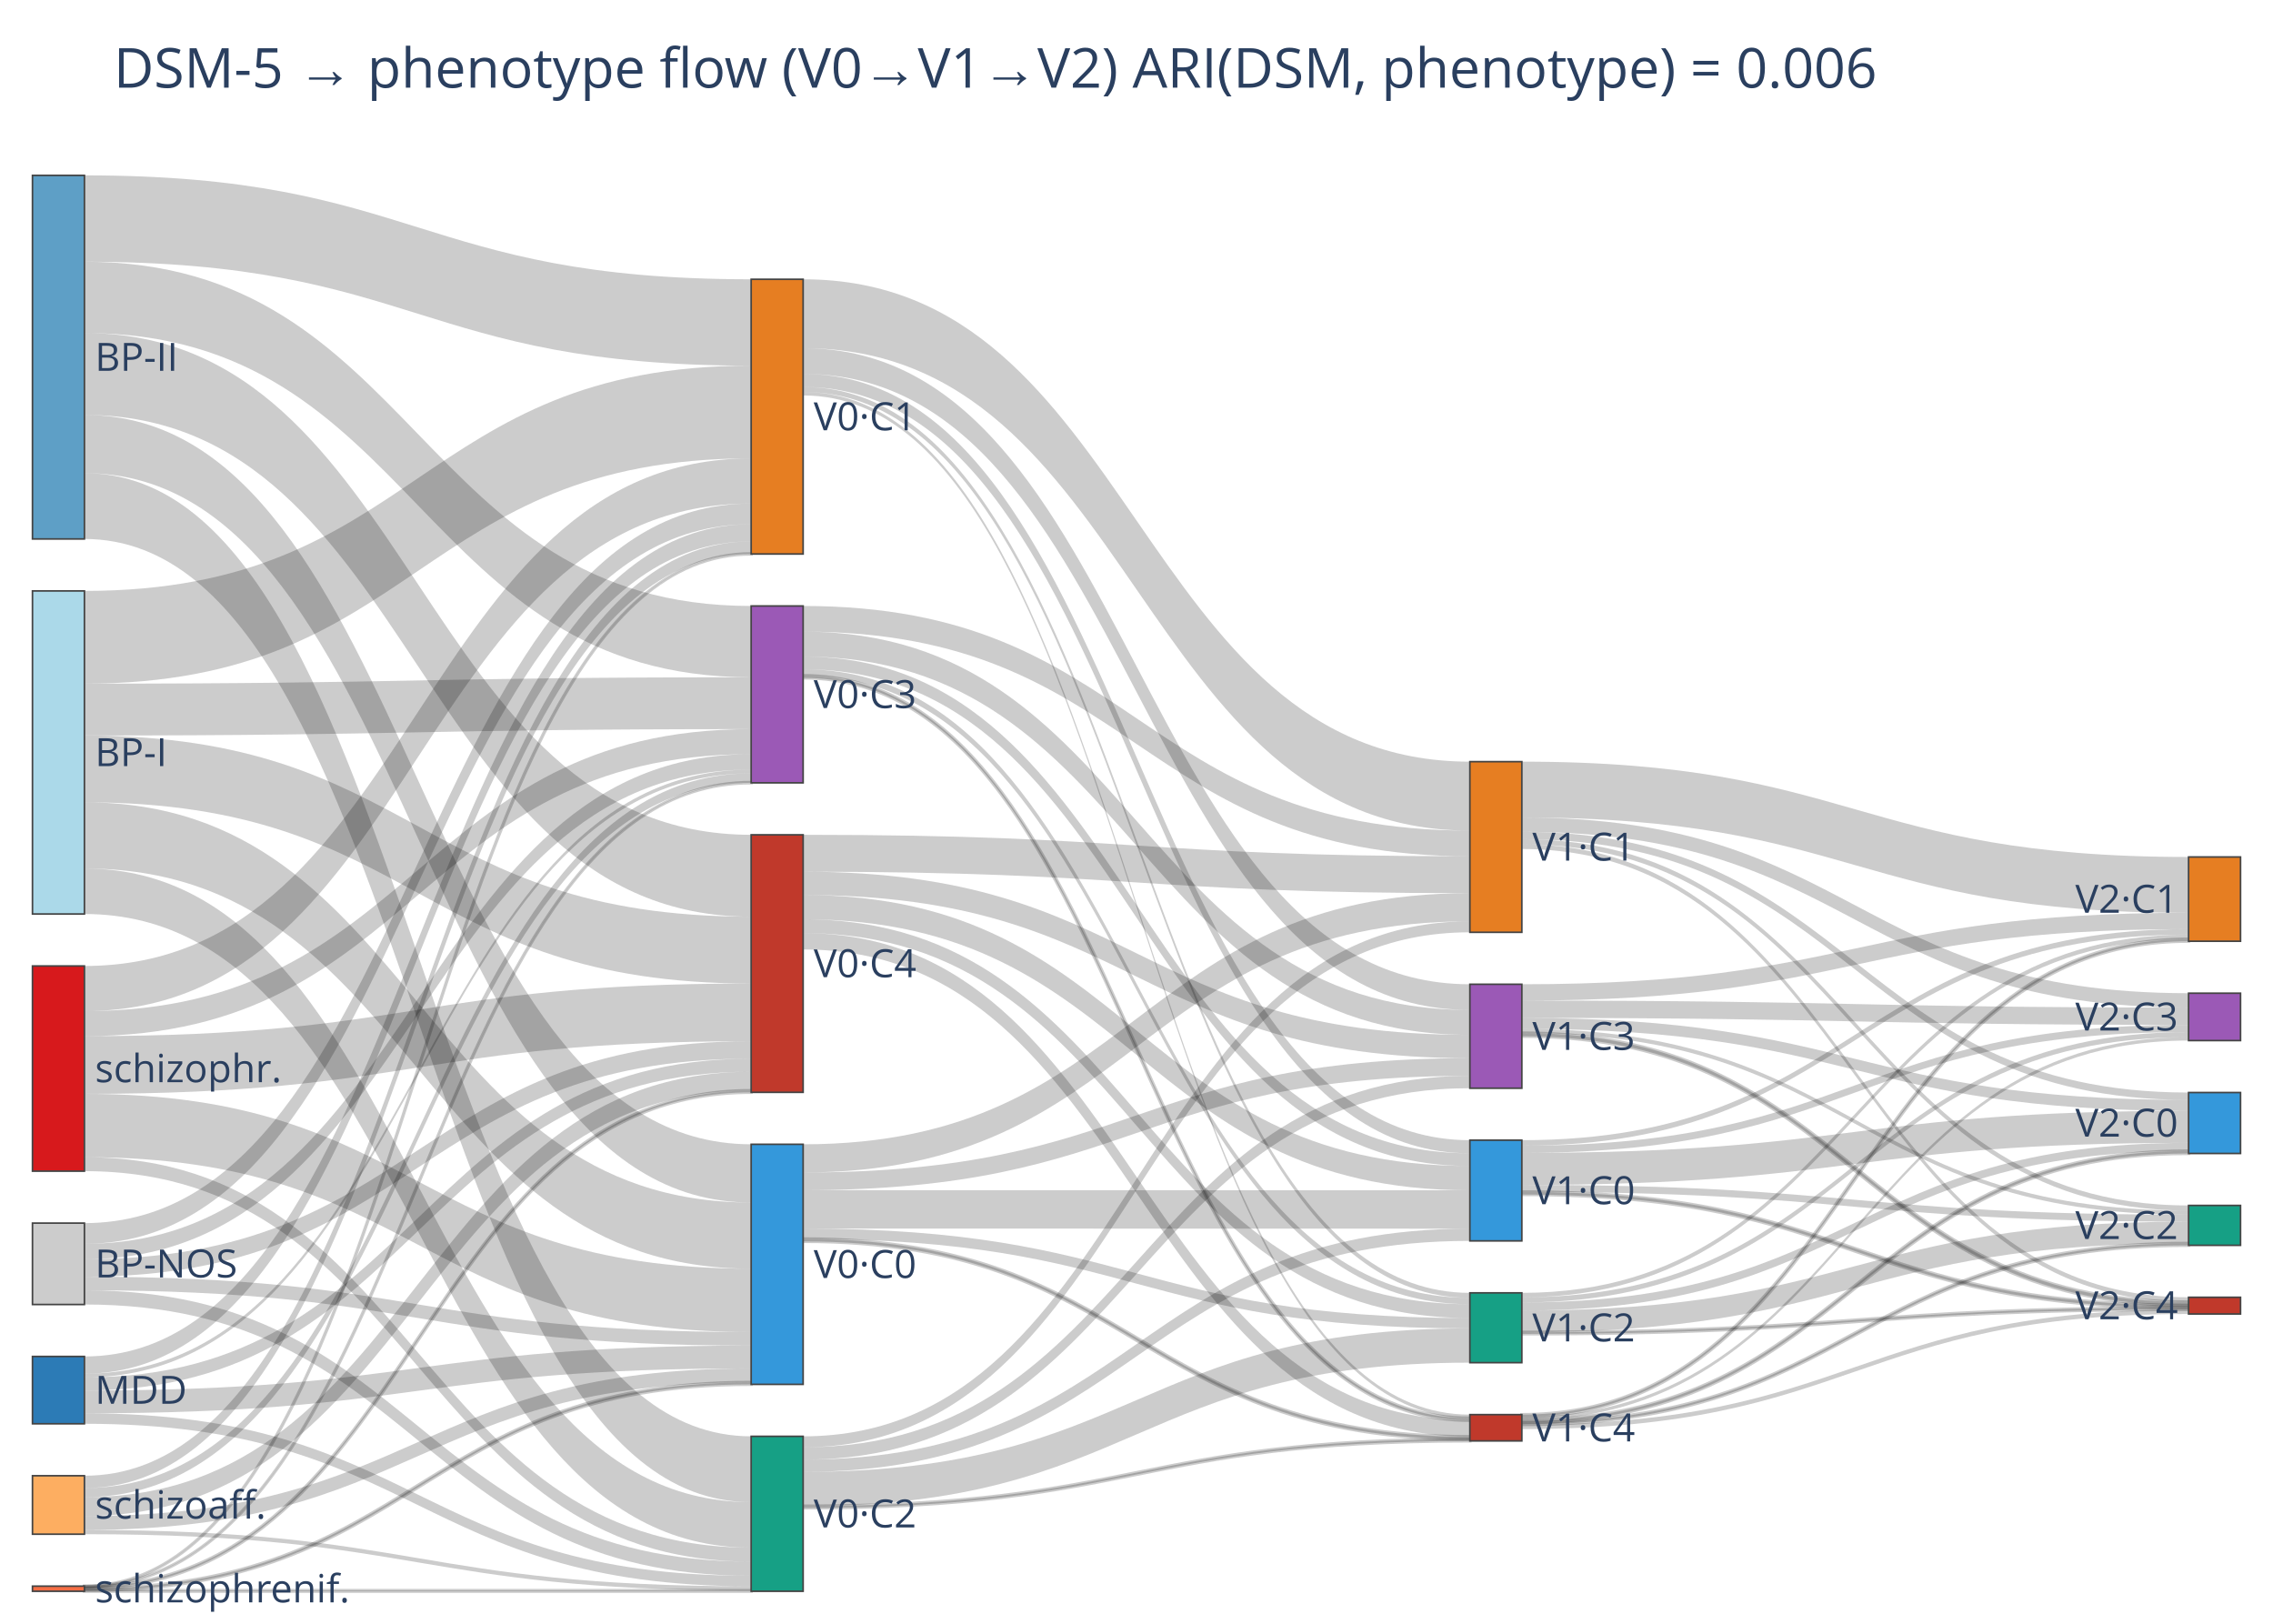
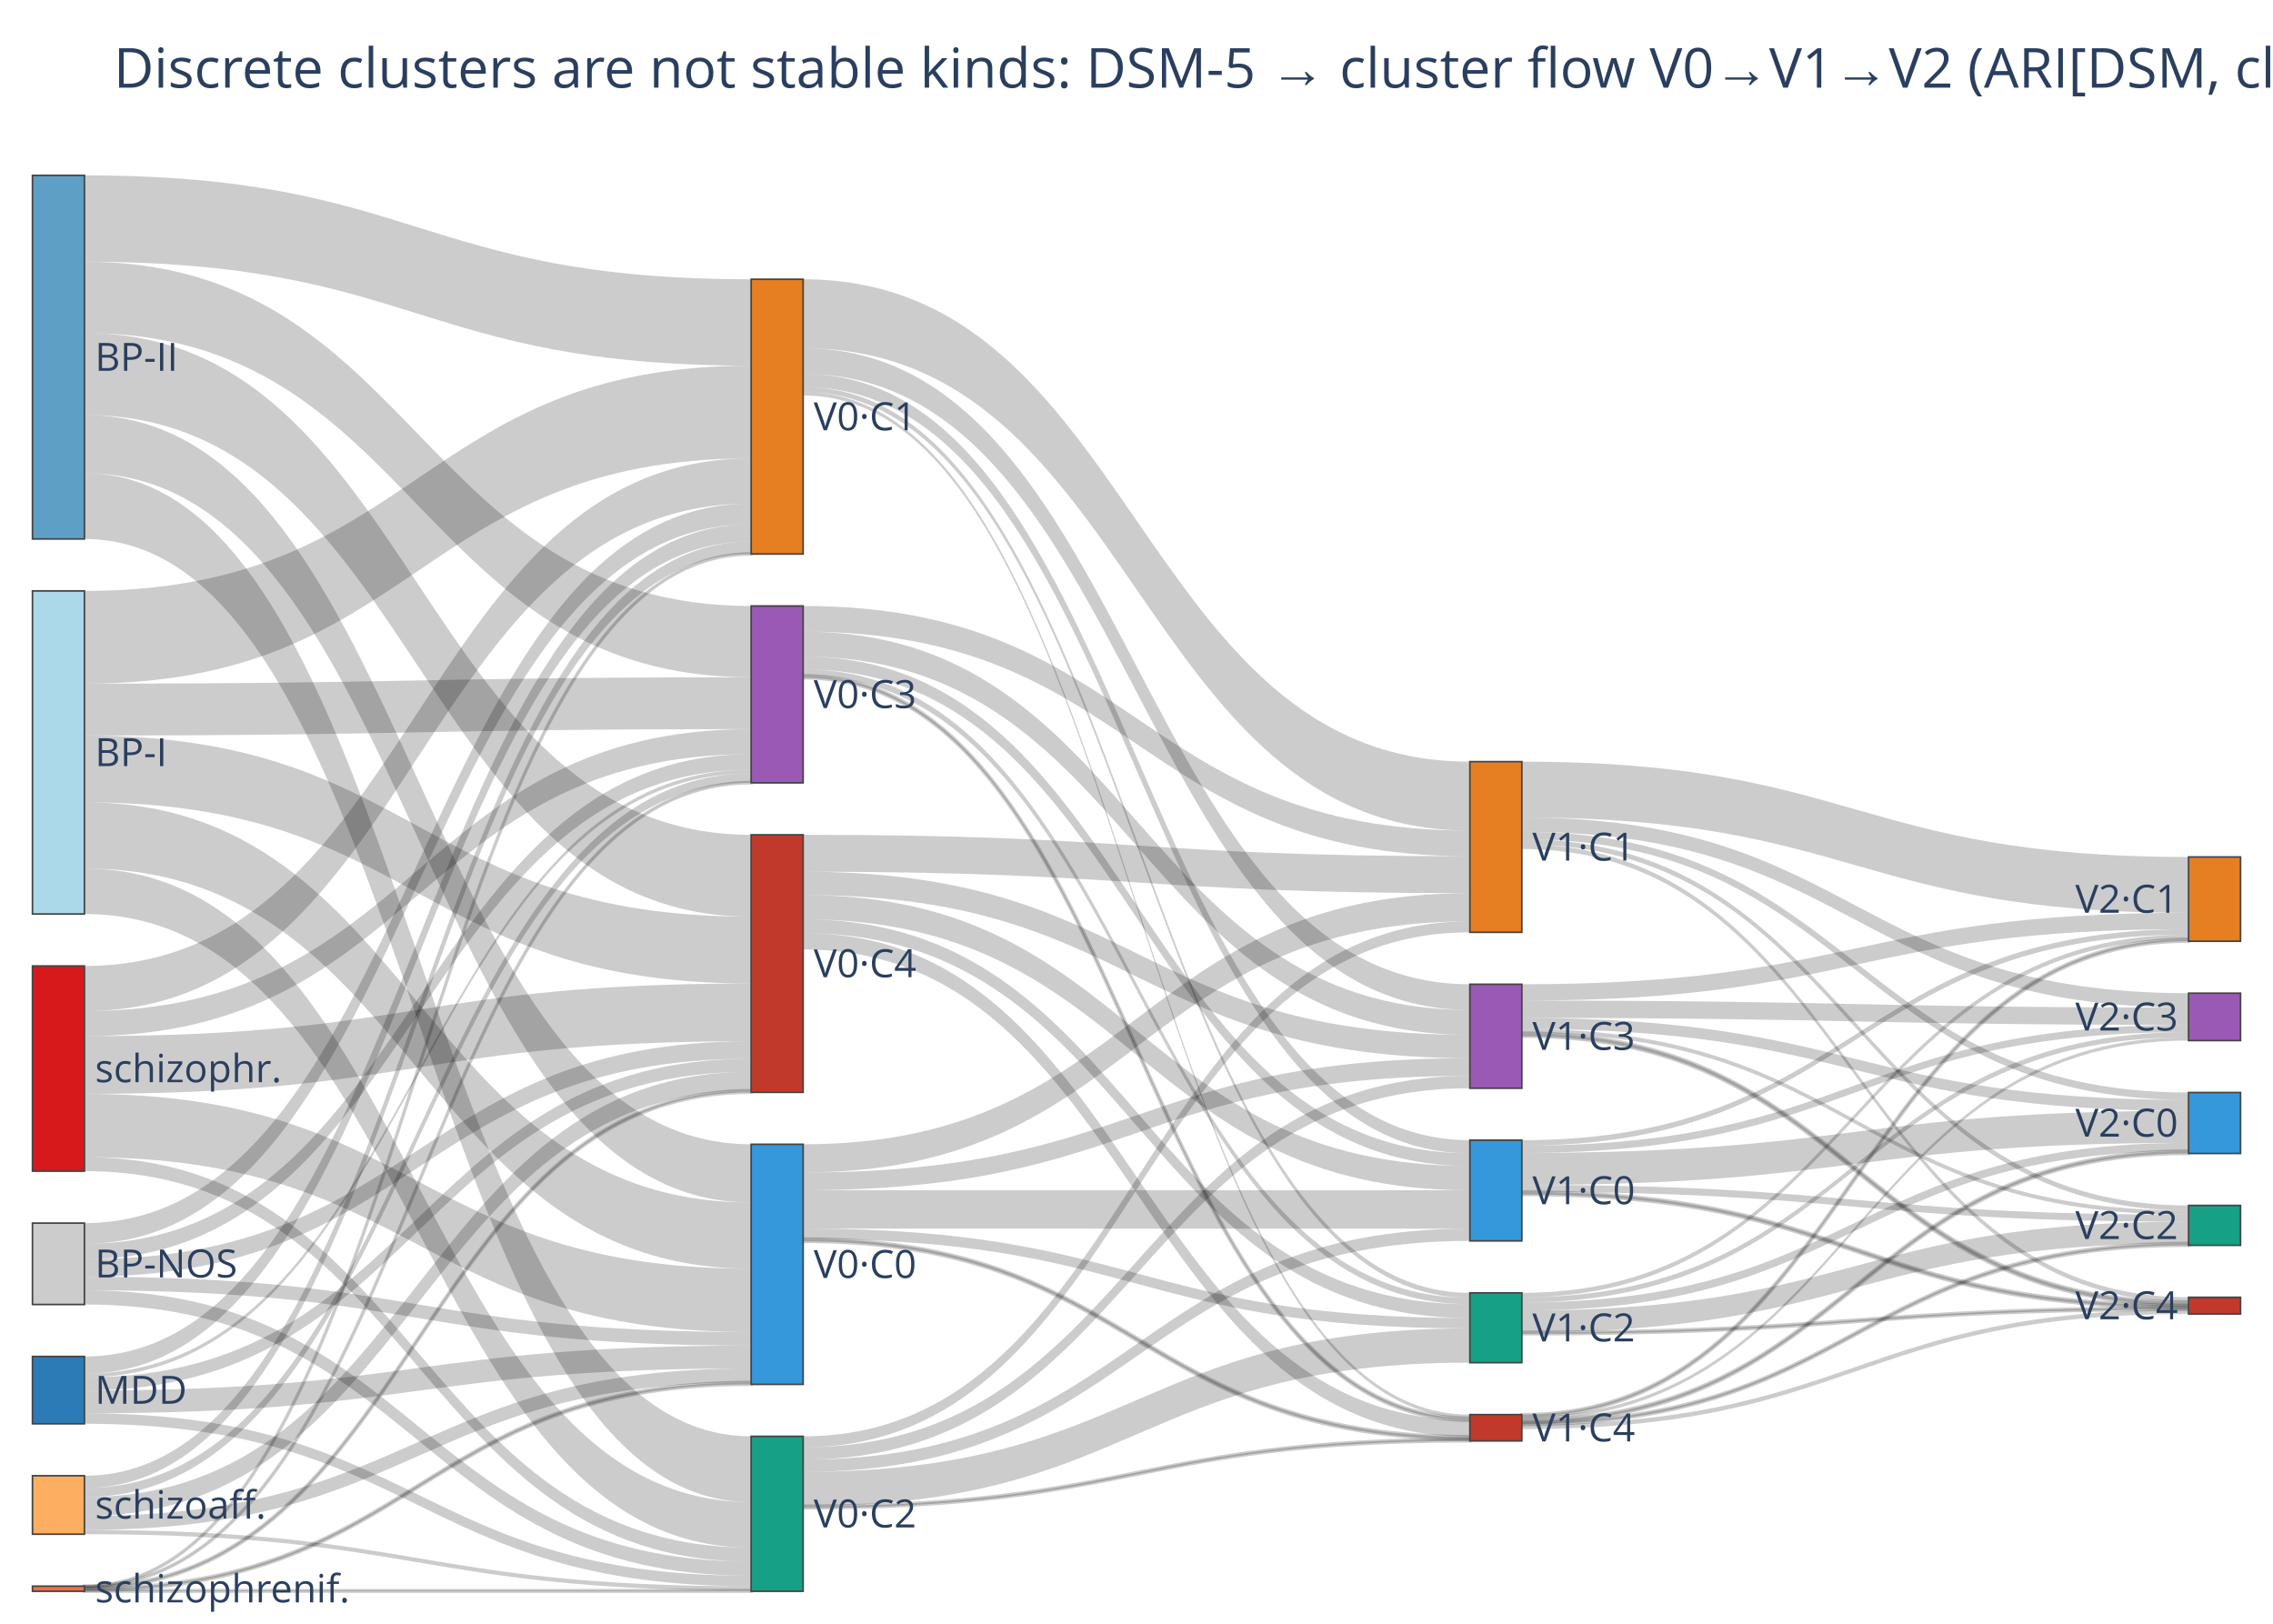
<svg xmlns="http://www.w3.org/2000/svg" class="main-svg" width="1400" height="1000" style="" viewBox="0 0 700 500">
  <rect x="0" y="0" width="700" height="500" style="fill: rgb(255, 255, 255); fill-opacity: 1;" />
-   <defs id="defs-c55e29">
+   <defs id="defs-035a00">
    <g class="clips" />
    <g class="gradients" />
    <g class="patterns" />
  </defs>
  <g class="bglayer" />
  <g class="layer-below">
    <g class="imagelayer" />
    <g class="shapelayer" />
  </g>
  <g class="cartesianlayer" />
  <g class="polarlayer" />
  <g class="smithlayer" />
  <g class="ternarylayer" />
  <g class="geolayer" />
  <g class="funnelarealayer" />
  <g class="pielayer" />
  <g class="iciclelayer" />
  <g class="treemaplayer" />
  <g class="sunburstlayer" />
  <g class="glimages" />
  <g class="sankey" transform="translate(10,54)matrix(1 0 0 1 0 0)" style="box-sizing: content-box; position: absolute; left: 0px; shape-rendering: geometricprecision; pointer-events: none;">
    <g class="sankey-links" style="fill: none;">
      <path class="sankey-link" d="M16,374.176C118.667,374.176 118.667,360.352 221.333,360.352L221.333,367.376C118.667,367.376 118.667,381.2 16,381.2Z" style="stroke: rgb(68, 68, 68); stroke-opacity: 1; fill: rgb(0, 0, 0); fill-opacity: 0.2; stroke-width: 0; opacity: 1;" />
      <path class="sankey-link" d="M16,363.697C118.667,363.697 118.667,107.423 221.333,107.423L221.333,112.72C118.667,112.72 118.667,368.994 16,368.994Z" style="stroke: rgb(68, 68, 68); stroke-opacity: 1; fill: rgb(0, 0, 0); fill-opacity: 0.2; stroke-width: 0; opacity: 1;" />
      <path class="sankey-link" d="M16,381.2C118.667,381.2 118.667,431.24 221.333,431.24L221.333,434.465C118.667,434.465 118.667,384.424 16,384.424Z" style="stroke: rgb(68, 68, 68); stroke-opacity: 1; fill: rgb(0, 0, 0); fill-opacity: 0.2; stroke-width: 0; opacity: 1;" />
      <path class="sankey-link" d="M16,368.994C118.667,368.994 118.667,182.994 221.333,182.994L221.333,184.146C118.667,184.146 118.667,370.146 16,370.146Z" style="stroke: rgb(68, 68, 68); stroke-opacity: 1; fill: rgb(0, 0, 0); fill-opacity: 0.2; stroke-width: 0; opacity: 1;" />
      <path class="sankey-link" d="M16,370.146C118.667,370.146 118.667,272 221.333,272L221.333,276.03C118.667,276.03 118.667,374.176 16,374.176Z" style="stroke: rgb(68, 68, 68); stroke-opacity: 1; fill: rgb(0, 0, 0); fill-opacity: 0.2; stroke-width: 0; opacity: 1;" />
      <path class="sankey-link" d="M16,73.773C118.667,73.773 118.667,298.363 221.333,298.363L221.333,316.288C118.667,316.288 118.667,91.698 16,91.698Z" style="stroke: rgb(68, 68, 68); stroke-opacity: 1; fill: rgb(0, 0, 0); fill-opacity: 0.2; stroke-width: 0; opacity: 1;" />
      <path class="sankey-link" d="M16,-3.979039320256561e-13C118.667,-3.979039320256561e-13 118.667,32 221.333,32L221.333,58.6C118.667,58.6 118.667,26.6 16,26.6Z" style="stroke: rgb(68, 68, 68); stroke-opacity: 1; fill: rgb(0, 0, 0); fill-opacity: 0.2; stroke-width: 0; opacity: 1;" />
      <path class="sankey-link" d="M16,91.698C118.667,91.698 118.667,388.289 221.333,388.289L221.333,408.556C118.667,408.556 118.667,111.964 16,111.964Z" style="stroke: rgb(68, 68, 68); stroke-opacity: 1; fill: rgb(0, 0, 0); fill-opacity: 0.2; stroke-width: 0; opacity: 1;" />
      <path class="sankey-link" d="M16,26.6C118.667,26.6 118.667,132.597 221.333,132.597L221.333,154.552C118.667,154.552 118.667,48.555 16,48.555Z" style="stroke: rgb(68, 68, 68); stroke-opacity: 1; fill: rgb(0, 0, 0); fill-opacity: 0.2; stroke-width: 0; opacity: 1;" />
      <path class="sankey-link" d="M16,48.555C118.667,48.555 118.667,203.063 221.333,203.063L221.333,228.281C118.667,228.281 118.667,73.773 16,73.773Z" style="stroke: rgb(68, 68, 68); stroke-opacity: 1; fill: rgb(0, 0, 0); fill-opacity: 0.2; stroke-width: 0; opacity: 1;" />
      <path class="sankey-link" d="M16,193.063C118.667,193.063 118.667,316.288 221.333,316.288L221.333,336.67C118.667,336.67 118.667,213.444 16,213.444Z" style="stroke: rgb(68, 68, 68); stroke-opacity: 1; fill: rgb(0, 0, 0); fill-opacity: 0.2; stroke-width: 0; opacity: 1;" />
      <path class="sankey-link" d="M16,127.964C118.667,127.964 118.667,58.6 221.333,58.6L221.333,87.157C118.667,87.157 118.667,156.522 16,156.522Z" style="stroke: rgb(68, 68, 68); stroke-opacity: 1; fill: rgb(0, 0, 0); fill-opacity: 0.2; stroke-width: 0; opacity: 1;" />
      <path class="sankey-link" d="M16,213.444C118.667,213.444 118.667,408.556 221.333,408.556L221.333,422.566C118.667,422.566 118.667,227.454 16,227.454Z" style="stroke: rgb(68, 68, 68); stroke-opacity: 1; fill: rgb(0, 0, 0); fill-opacity: 0.2; stroke-width: 0; opacity: 1;" />
      <path class="sankey-link" d="M16,156.522C118.667,156.522 118.667,154.552 221.333,154.552L221.333,170.52C118.667,170.52 118.667,172.489 16,172.489Z" style="stroke: rgb(68, 68, 68); stroke-opacity: 1; fill: rgb(0, 0, 0); fill-opacity: 0.2; stroke-width: 0; opacity: 1;" />
      <path class="sankey-link" d="M16,172.489C118.667,172.489 118.667,228.281 221.333,228.281L221.333,248.854C118.667,248.854 118.667,193.063 16,193.063Z" style="stroke: rgb(68, 68, 68); stroke-opacity: 1; fill: rgb(0, 0, 0); fill-opacity: 0.2; stroke-width: 0; opacity: 1;" />
      <path class="sankey-link" d="M16,339.138C118.667,339.138 118.667,356.168 221.333,356.168L221.333,360.352C118.667,360.352 118.667,343.322 16,343.322Z" style="stroke: rgb(68, 68, 68); stroke-opacity: 1; fill: rgb(0, 0, 0); fill-opacity: 0.2; stroke-width: 0; opacity: 1;" />
      <path class="sankey-link" d="M16,322.633C118.667,322.633 118.667,101.052 221.333,101.052L221.333,107.423C118.667,107.423 118.667,329.005 16,329.005Z" style="stroke: rgb(68, 68, 68); stroke-opacity: 1; fill: rgb(0, 0, 0); fill-opacity: 0.2; stroke-width: 0; opacity: 1;" />
      <path class="sankey-link" d="M16,343.322C118.667,343.322 118.667,426.865 221.333,426.865L221.333,431.24C118.667,431.24 118.667,347.697 16,347.697Z" style="stroke: rgb(68, 68, 68); stroke-opacity: 1; fill: rgb(0, 0, 0); fill-opacity: 0.2; stroke-width: 0; opacity: 1;" />
      <path class="sankey-link" d="M16,329.005C118.667,329.005 118.667,178.235 221.333,178.235L221.333,182.994C118.667,182.994 118.667,333.764 16,333.764Z" style="stroke: rgb(68, 68, 68); stroke-opacity: 1; fill: rgb(0, 0, 0); fill-opacity: 0.2; stroke-width: 0; opacity: 1;" />
      <path class="sankey-link" d="M16,333.764C118.667,333.764 118.667,266.626 221.333,266.626L221.333,272C118.667,272 118.667,339.138 16,339.138Z" style="stroke: rgb(68, 68, 68); stroke-opacity: 1; fill: rgb(0, 0, 0); fill-opacity: 0.2; stroke-width: 0; opacity: 1;" />
      <path class="sankey-link" d="M16,412.822C118.667,412.822 118.667,367.376 221.333,367.376L221.333,371.675C118.667,371.675 118.667,417.121 16,417.121Z" style="stroke: rgb(68, 68, 68); stroke-opacity: 1; fill: rgb(0, 0, 0); fill-opacity: 0.2; stroke-width: 0; opacity: 1;" />
      <path class="sankey-link" d="M16,400.424C118.667,400.424 118.667,112.72 221.333,112.72L221.333,116.52C118.667,116.52 118.667,404.224 16,404.224Z" style="stroke: rgb(68, 68, 68); stroke-opacity: 1; fill: rgb(0, 0, 0); fill-opacity: 0.2; stroke-width: 0; opacity: 1;" />
      <path class="sankey-link" d="M16,417.121C118.667,417.121 118.667,434.465 221.333,434.465L221.333,435.77C118.667,435.77 118.667,418.426 16,418.426Z" style="stroke: rgb(68, 68, 68); stroke-opacity: 1; fill: rgb(0, 0, 0); fill-opacity: 0.2; stroke-width: 0; opacity: 1;" />
      <path class="sankey-link" d="M16,404.224C118.667,404.224 118.667,184.146 221.333,184.146L221.333,186.948C118.667,186.948 118.667,407.026 16,407.026Z" style="stroke: rgb(68, 68, 68); stroke-opacity: 1; fill: rgb(0, 0, 0); fill-opacity: 0.2; stroke-width: 0; opacity: 1;" />
      <path class="sankey-link" d="M16,407.026C118.667,407.026 118.667,276.03 221.333,276.03L221.333,281.826C118.667,281.826 118.667,412.822 16,412.822Z" style="stroke: rgb(68, 68, 68); stroke-opacity: 1; fill: rgb(0, 0, 0); fill-opacity: 0.2; stroke-width: 0; opacity: 1;" />
      <path class="sankey-link" d="M16,435.156C118.667,435.156 118.667,371.675 221.333,371.675L221.333,372.289C118.667,372.289 118.667,435.77 16,435.77Z" style="stroke: rgb(0, 0, 0); stroke-opacity: 0.2; fill: rgb(0, 0, 0); fill-opacity: 0.2; stroke-width: 1; opacity: 1;" />
      <path class="sankey-link" d="M16,434.426C118.667,434.426 118.667,116.52 221.333,116.52L221.333,116.597C118.667,116.597 118.667,434.503 16,434.503Z" style="stroke: rgb(0, 0, 0); stroke-opacity: 0.2; fill: rgb(0, 0, 0); fill-opacity: 0.2; stroke-width: 1; opacity: 1;" />
      <path class="sankey-link" d="M16,435.77C118.667,435.77 118.667,435.77 221.333,435.77L221.333,436C118.667,436 118.667,436 16,436Z" style="stroke: rgb(0, 0, 0); stroke-opacity: 0.2; fill: rgb(0, 0, 0); fill-opacity: 0.2; stroke-width: 1; opacity: 1;" />
      <path class="sankey-link" d="M16,434.503C118.667,434.503 118.667,186.948 221.333,186.948L221.333,187.063C118.667,187.063 118.667,434.618 16,434.618Z" style="stroke: rgb(0, 0, 0); stroke-opacity: 0.2; fill: rgb(0, 0, 0); fill-opacity: 0.2; stroke-width: 1; opacity: 1;" />
      <path class="sankey-link" d="M16,434.618C118.667,434.618 118.667,281.826 221.333,281.826L221.333,282.363C118.667,282.363 118.667,435.156 16,435.156Z" style="stroke: rgb(0, 0, 0); stroke-opacity: 0.2; fill: rgb(0, 0, 0); fill-opacity: 0.2; stroke-width: 1; opacity: 1;" />
      <path class="sankey-link" d="M16,282.835C118.667,282.835 118.667,336.67 221.333,336.67L221.333,356.168C118.667,356.168 118.667,302.334 16,302.334Z" style="stroke: rgb(68, 68, 68); stroke-opacity: 1; fill: rgb(0, 0, 0); fill-opacity: 0.2; stroke-width: 0; opacity: 1;" />
      <path class="sankey-link" d="M16,243.454C118.667,243.454 118.667,87.157 221.333,87.157L221.333,101.052C118.667,101.052 118.667,257.349 16,257.349Z" style="stroke: rgb(68, 68, 68); stroke-opacity: 1; fill: rgb(0, 0, 0); fill-opacity: 0.2; stroke-width: 0; opacity: 1;" />
      <path class="sankey-link" d="M16,302.334C118.667,302.334 118.667,422.566 221.333,422.566L221.333,426.865C118.667,426.865 118.667,306.633 16,306.633Z" style="stroke: rgb(68, 68, 68); stroke-opacity: 1; fill: rgb(0, 0, 0); fill-opacity: 0.2; stroke-width: 0; opacity: 1;" />
      <path class="sankey-link" d="M16,257.349C118.667,257.349 118.667,170.52 221.333,170.52L221.333,178.235C118.667,178.235 118.667,265.064 16,265.064Z" style="stroke: rgb(68, 68, 68); stroke-opacity: 1; fill: rgb(0, 0, 0); fill-opacity: 0.2; stroke-width: 0; opacity: 1;" />
      <path class="sankey-link" d="M16,265.064C118.667,265.064 118.667,248.854 221.333,248.854L221.333,266.626C118.667,266.626 118.667,282.835 16,282.835Z" style="stroke: rgb(68, 68, 68); stroke-opacity: 1; fill: rgb(0, 0, 0); fill-opacity: 0.2; stroke-width: 0; opacity: 1;" />
      <path class="sankey-link" d="M237.333,312.488C340,312.488 340,312.527 442.667,312.527L442.667,324.349C340,324.349 340,324.31 237.333,324.31Z" style="stroke: rgb(68, 68, 68); stroke-opacity: 1; fill: rgb(0, 0, 0); fill-opacity: 0.2; stroke-width: 0; opacity: 1;" />
      <path class="sankey-link" d="M237.333,298.363C340,298.363 340,221.033 442.667,221.033L442.667,229.707C340,229.707 340,307.038 237.333,307.038Z" style="stroke: rgb(68, 68, 68); stroke-opacity: 1; fill: rgb(0, 0, 0); fill-opacity: 0.2; stroke-width: 0; opacity: 1;" />
      <path class="sankey-link" d="M237.333,324.31C340,324.31 340,351.864 442.667,351.864L442.667,355.05C340,355.05 340,327.496 237.333,327.496Z" style="stroke: rgb(68, 68, 68); stroke-opacity: 1; fill: rgb(0, 0, 0); fill-opacity: 0.2; stroke-width: 0; opacity: 1;" />
      <path class="sankey-link" d="M237.333,307.038C340,307.038 340,271.847 442.667,271.847L442.667,277.297C340,277.297 340,312.488 237.333,312.488Z" style="stroke: rgb(68, 68, 68); stroke-opacity: 1; fill: rgb(0, 0, 0); fill-opacity: 0.2; stroke-width: 0; opacity: 1;" />
      <path class="sankey-link" d="M237.333,327.496C340,327.496 340,388.399 442.667,388.399L442.667,389.167C340,389.167 340,328.264 237.333,328.264Z" style="stroke: rgb(0, 0, 0); stroke-opacity: 0.2; fill: rgb(0, 0, 0); fill-opacity: 0.2; stroke-width: 1; opacity: 1;" />
      <path class="sankey-link" d="M237.333,61.133C340,61.133 340,297.097 442.667,297.097L442.667,301.127C340,301.127 340,65.163 237.333,65.163Z" style="stroke: rgb(68, 68, 68); stroke-opacity: 1; fill: rgb(0, 0, 0); fill-opacity: 0.2; stroke-width: 0; opacity: 1;" />
      <path class="sankey-link" d="M237.333,32C340,32 340,180.538 442.667,180.538L442.667,201.764C340,201.764 340,53.226 237.333,53.226Z" style="stroke: rgb(68, 68, 68); stroke-opacity: 1; fill: rgb(0, 0, 0); fill-opacity: 0.2; stroke-width: 0; opacity: 1;" />
      <path class="sankey-link" d="M237.333,65.163C340,65.163 340,344.111 442.667,344.111L442.667,345.646C340,345.646 340,66.699 237.333,66.699Z" style="stroke: rgb(68, 68, 68); stroke-opacity: 1; fill: rgb(0, 0, 0); fill-opacity: 0.2; stroke-width: 0; opacity: 1;" />
      <path class="sankey-link" d="M237.333,53.226C340,53.226 340,249.085 442.667,249.085L442.667,256.992C340,256.992 340,61.133 237.333,61.133Z" style="stroke: rgb(68, 68, 68); stroke-opacity: 1; fill: rgb(0, 0, 0); fill-opacity: 0.2; stroke-width: 0; opacity: 1;" />
      <path class="sankey-link" d="M237.333,66.699C340,66.699 340,381.605 442.667,381.605L442.667,382.68C340,382.68 340,67.773 237.333,67.773Z" style="stroke: rgb(68, 68, 68); stroke-opacity: 1; fill: rgb(0, 0, 0); fill-opacity: 0.2; stroke-width: 0; opacity: 1;" />
      <path class="sankey-link" d="M237.333,395.467C340,395.467 340,324.349 442.667,324.349L442.667,328.111C340,328.111 340,399.229 237.333,399.229Z" style="stroke: rgb(68, 68, 68); stroke-opacity: 1; fill: rgb(0, 0, 0); fill-opacity: 0.2; stroke-width: 0; opacity: 1;" />
      <path class="sankey-link" d="M237.333,388.289C340,388.289 340,229.707 442.667,229.707L442.667,233.085C340,233.085 340,391.667 237.333,391.667Z" style="stroke: rgb(68, 68, 68); stroke-opacity: 1; fill: rgb(0, 0, 0); fill-opacity: 0.2; stroke-width: 0; opacity: 1;" />
      <path class="sankey-link" d="M237.333,399.229C340,399.229 340,355.05 442.667,355.05L442.667,365.605C340,365.605 340,409.784 237.333,409.784Z" style="stroke: rgb(68, 68, 68); stroke-opacity: 1; fill: rgb(0, 0, 0); fill-opacity: 0.2; stroke-width: 0; opacity: 1;" />
      <path class="sankey-link" d="M237.333,391.667C340,391.667 340,277.297 442.667,277.297L442.667,281.097C340,281.097 340,395.467 237.333,395.467Z" style="stroke: rgb(68, 68, 68); stroke-opacity: 1; fill: rgb(0, 0, 0); fill-opacity: 0.2; stroke-width: 0; opacity: 1;" />
      <path class="sankey-link" d="M237.333,409.784C340,409.784 340,389.167 442.667,389.167L442.667,389.704C340,389.704 340,410.322 237.333,410.322Z" style="stroke: rgb(0, 0, 0); stroke-opacity: 0.2; fill: rgb(0, 0, 0); fill-opacity: 0.2; stroke-width: 1; opacity: 1;" />
      <path class="sankey-link" d="M237.333,148.181C340,148.181 340,301.127 442.667,301.127L442.667,305.042C340,305.042 340,152.096 237.333,152.096Z" style="stroke: rgb(68, 68, 68); stroke-opacity: 1; fill: rgb(0, 0, 0); fill-opacity: 0.2; stroke-width: 0; opacity: 1;" />
      <path class="sankey-link" d="M237.333,132.597C340,132.597 340,201.764 442.667,201.764L442.667,209.671C340,209.671 340,140.504 237.333,140.504Z" style="stroke: rgb(68, 68, 68); stroke-opacity: 1; fill: rgb(0, 0, 0); fill-opacity: 0.2; stroke-width: 0; opacity: 1;" />
      <path class="sankey-link" d="M237.333,152.096C340,152.096 340,345.646 442.667,345.646L442.667,347.604C340,347.604 340,154.053 237.333,154.053Z" style="stroke: rgb(68, 68, 68); stroke-opacity: 1; fill: rgb(0, 0, 0); fill-opacity: 0.2; stroke-width: 0; opacity: 1;" />
      <path class="sankey-link" d="M237.333,140.504C340,140.504 340,256.992 442.667,256.992L442.667,264.669C340,264.669 340,148.181 237.333,148.181Z" style="stroke: rgb(68, 68, 68); stroke-opacity: 1; fill: rgb(0, 0, 0); fill-opacity: 0.2; stroke-width: 0; opacity: 1;" />
      <path class="sankey-link" d="M237.333,154.053C340,154.053 340,382.68 442.667,382.68L442.667,383.371C340,383.371 340,154.744 237.333,154.744Z" style="stroke: rgb(0, 0, 0); stroke-opacity: 0.2; fill: rgb(0, 0, 0); fill-opacity: 0.2; stroke-width: 1; opacity: 1;" />
      <path class="sankey-link" d="M237.333,221.602C340,221.602 340,305.042 442.667,305.042L442.667,312.527C340,312.527 340,229.087 237.333,229.087Z" style="stroke: rgb(68, 68, 68); stroke-opacity: 1; fill: rgb(0, 0, 0); fill-opacity: 0.2; stroke-width: 0; opacity: 1;" />
      <path class="sankey-link" d="M237.333,203.063C340,203.063 340,209.671 442.667,209.671L442.667,221.033C340,221.033 340,214.424 237.333,214.424Z" style="stroke: rgb(68, 68, 68); stroke-opacity: 1; fill: rgb(0, 0, 0); fill-opacity: 0.2; stroke-width: 0; opacity: 1;" />
      <path class="sankey-link" d="M237.333,229.087C340,229.087 340,347.604 442.667,347.604L442.667,351.864C340,351.864 340,233.347 237.333,233.347Z" style="stroke: rgb(68, 68, 68); stroke-opacity: 1; fill: rgb(0, 0, 0); fill-opacity: 0.2; stroke-width: 0; opacity: 1;" />
      <path class="sankey-link" d="M237.333,214.424C340,214.424 340,264.669 442.667,264.669L442.667,271.847C340,271.847 340,221.602 237.333,221.602Z" style="stroke: rgb(68, 68, 68); stroke-opacity: 1; fill: rgb(0, 0, 0); fill-opacity: 0.2; stroke-width: 0; opacity: 1;" />
      <path class="sankey-link" d="M237.333,233.347C340,233.347 340,383.371 442.667,383.371L442.667,388.399C340,388.399 340,238.376 237.333,238.376Z" style="stroke: rgb(68, 68, 68); stroke-opacity: 1; fill: rgb(0, 0, 0); fill-opacity: 0.2; stroke-width: 0; opacity: 1;" />
      <path class="sankey-link" d="M458.667,301.012C561.333,301.012 561.333,288.065 664,288.065L664,297.929C561.333,297.929 561.333,310.877 458.667,310.877Z" style="stroke: rgb(68, 68, 68); stroke-opacity: 1; fill: rgb(0, 0, 0); fill-opacity: 0.2; stroke-width: 0; opacity: 1;" />
      <path class="sankey-link" d="M458.667,297.097C561.333,297.097 561.333,232.113 664,232.113L664,233.802C561.333,233.802 561.333,298.786 458.667,298.786Z" style="stroke: rgb(68, 68, 68); stroke-opacity: 1; fill: rgb(0, 0, 0); fill-opacity: 0.2; stroke-width: 0; opacity: 1;" />
      <path class="sankey-link" d="M458.667,310.877C561.333,310.877 561.333,320.032 664,320.032L664,322.182C561.333,322.182 561.333,313.026 458.667,313.026Z" style="stroke: rgb(68, 68, 68); stroke-opacity: 1; fill: rgb(0, 0, 0); fill-opacity: 0.2; stroke-width: 0; opacity: 1;" />
      <path class="sankey-link" d="M458.667,298.786C561.333,298.786 561.333,261.586 664,261.586L664,263.812C561.333,263.812 561.333,301.012 458.667,301.012Z" style="stroke: rgb(68, 68, 68); stroke-opacity: 1; fill: rgb(0, 0, 0); fill-opacity: 0.2; stroke-width: 0; opacity: 1;" />
      <path class="sankey-link" d="M458.667,313.026C561.333,313.026 561.333,347.931 664,347.931L664,348.737C561.333,348.737 561.333,313.832 458.667,313.832Z" style="stroke: rgb(0, 0, 0); stroke-opacity: 0.2; fill: rgb(0, 0, 0); fill-opacity: 0.2; stroke-width: 1; opacity: 1;" />
      <path class="sankey-link" d="M458.667,202.148C561.333,202.148 561.333,282.422 664,282.422L664,284.687C561.333,284.687 561.333,204.413 458.667,204.413Z" style="stroke: rgb(68, 68, 68); stroke-opacity: 1; fill: rgb(0, 0, 0); fill-opacity: 0.2; stroke-width: 0; opacity: 1;" />
      <path class="sankey-link" d="M458.667,180.538C561.333,180.538 561.333,209.889 664,209.889L664,227.085C561.333,227.085 561.333,197.734 458.667,197.734Z" style="stroke: rgb(68, 68, 68); stroke-opacity: 1; fill: rgb(0, 0, 0); fill-opacity: 0.2; stroke-width: 0; opacity: 1;" />
      <path class="sankey-link" d="M458.667,204.413C561.333,204.413 561.333,317.192 664,317.192L664,318.766C561.333,318.766 561.333,205.987 458.667,205.987Z" style="stroke: rgb(68, 68, 68); stroke-opacity: 1; fill: rgb(0, 0, 0); fill-opacity: 0.2; stroke-width: 0; opacity: 1;" />
      <path class="sankey-link" d="M458.667,197.734C561.333,197.734 561.333,251.837 664,251.837L664,256.251C561.333,256.251 561.333,202.148 458.667,202.148Z" style="stroke: rgb(68, 68, 68); stroke-opacity: 1; fill: rgb(0, 0, 0); fill-opacity: 0.2; stroke-width: 0; opacity: 1;" />
      <path class="sankey-link" d="M458.667,205.987C561.333,205.987 561.333,345.474 664,345.474L664,346.933C561.333,346.933 561.333,207.445 458.667,207.445Z" style="stroke: rgb(68, 68, 68); stroke-opacity: 1; fill: rgb(0, 0, 0); fill-opacity: 0.2; stroke-width: 0; opacity: 1;" />
      <path class="sankey-link" d="M458.667,347.066C561.333,347.066 561.333,297.929 664,297.929L664,300.424C561.333,300.424 561.333,349.561 458.667,349.561Z" style="stroke: rgb(68, 68, 68); stroke-opacity: 1; fill: rgb(0, 0, 0); fill-opacity: 0.2; stroke-width: 0; opacity: 1;" />
      <path class="sankey-link" d="M458.667,344.111C561.333,344.111 561.333,233.802 664,233.802L664,235.184C561.333,235.184 561.333,345.493 458.667,345.493Z" style="stroke: rgb(68, 68, 68); stroke-opacity: 1; fill: rgb(0, 0, 0); fill-opacity: 0.2; stroke-width: 0; opacity: 1;" />
      <path class="sankey-link" d="M458.667,349.561C561.333,349.561 561.333,322.182 664,322.182L664,328.86C561.333,328.86 561.333,356.24 458.667,356.24Z" style="stroke: rgb(68, 68, 68); stroke-opacity: 1; fill: rgb(0, 0, 0); fill-opacity: 0.2; stroke-width: 0; opacity: 1;" />
      <path class="sankey-link" d="M458.667,345.493C561.333,345.493 561.333,263.812 664,263.812L664,265.386C561.333,265.386 561.333,347.066 458.667,347.066Z" style="stroke: rgb(68, 68, 68); stroke-opacity: 1; fill: rgb(0, 0, 0); fill-opacity: 0.2; stroke-width: 0; opacity: 1;" />
      <path class="sankey-link" d="M458.667,356.24C561.333,356.24 561.333,348.737 664,348.737L664,349.236C561.333,349.236 561.333,356.739 458.667,356.739Z" style="stroke: rgb(0, 0, 0); stroke-opacity: 0.2; fill: rgb(0, 0, 0); fill-opacity: 0.2; stroke-width: 1; opacity: 1;" />
      <path class="sankey-link" d="M458.667,259.449C561.333,259.449 561.333,284.687 664,284.687L664,288.065C561.333,288.065 561.333,262.826 458.667,262.826Z" style="stroke: rgb(68, 68, 68); stroke-opacity: 1; fill: rgb(0, 0, 0); fill-opacity: 0.2; stroke-width: 0; opacity: 1;" />
      <path class="sankey-link" d="M458.667,249.085C561.333,249.085 561.333,227.085 664,227.085L664,232.113C561.333,232.113 561.333,254.113 458.667,254.113Z" style="stroke: rgb(68, 68, 68); stroke-opacity: 1; fill: rgb(0, 0, 0); fill-opacity: 0.2; stroke-width: 0; opacity: 1;" />
      <path class="sankey-link" d="M458.667,262.826C561.333,262.826 561.333,318.766 664,318.766L664,320.032C561.333,320.032 561.333,264.093 458.667,264.093Z" style="stroke: rgb(68, 68, 68); stroke-opacity: 1; fill: rgb(0, 0, 0); fill-opacity: 0.2; stroke-width: 0; opacity: 1;" />
      <path class="sankey-link" d="M458.667,254.113C561.333,254.113 561.333,256.251 664,256.251L664,261.586C561.333,261.586 561.333,259.449 458.667,259.449Z" style="stroke: rgb(68, 68, 68); stroke-opacity: 1; fill: rgb(0, 0, 0); fill-opacity: 0.2; stroke-width: 0; opacity: 1;" />
      <path class="sankey-link" d="M458.667,264.093C561.333,264.093 561.333,346.933 664,346.933L664,347.931C561.333,347.931 561.333,265.091 458.667,265.091Z" style="stroke: rgb(0, 0, 0); stroke-opacity: 0.2; fill: rgb(0, 0, 0); fill-opacity: 0.2; stroke-width: 1; opacity: 1;" />
      <path class="sankey-link" d="M458.667,383.294C561.333,383.294 561.333,300.424 664,300.424L664,301.192C561.333,301.192 561.333,384.062 458.667,384.062Z" style="stroke: rgb(0, 0, 0); stroke-opacity: 0.2; fill: rgb(0, 0, 0); fill-opacity: 0.2; stroke-width: 1; opacity: 1;" />
      <path class="sankey-link" d="M458.667,381.605C561.333,381.605 561.333,235.184 664,235.184L664,235.837C561.333,235.837 561.333,382.258 458.667,382.258Z" style="stroke: rgb(0, 0, 0); stroke-opacity: 0.2; fill: rgb(0, 0, 0); fill-opacity: 0.2; stroke-width: 1; opacity: 1;" />
      <path class="sankey-link" d="M458.667,384.062C561.333,384.062 561.333,328.86 664,328.86L664,329.474C561.333,329.474 561.333,384.676 458.667,384.676Z" style="stroke: rgb(0, 0, 0); stroke-opacity: 0.2; fill: rgb(0, 0, 0); fill-opacity: 0.2; stroke-width: 1; opacity: 1;" />
      <path class="sankey-link" d="M458.667,382.258C561.333,382.258 561.333,265.386 664,265.386L664,266.422C561.333,266.422 561.333,383.294 458.667,383.294Z" style="stroke: rgb(68, 68, 68); stroke-opacity: 1; fill: rgb(0, 0, 0); fill-opacity: 0.2; stroke-width: 0; opacity: 1;" />
      <path class="sankey-link" d="M458.667,384.676C561.333,384.676 561.333,349.236 664,349.236L664,350.618C561.333,350.618 561.333,386.058 458.667,386.058Z" style="stroke: rgb(68, 68, 68); stroke-opacity: 1; fill: rgb(0, 0, 0); fill-opacity: 0.2; stroke-width: 0; opacity: 1;" />
    </g>
    <g class="sankey-node-set" style="cursor: move;">
      <g class="sankey-node" transform="translate(0.000,363.697)" style="opacity: 1;">
        <rect class="node-rect" width="16" height="20.727" style="stroke-width: 0.5; stroke: rgb(68, 68, 68); stroke-opacity: 1; fill: rgb(44, 123, 182); fill-opacity: 1;" />
        <text class="node-label" data-notex="1" x="0" y="0" text-anchor="start" transform="translate(19.25,14.56351)" style="cursor: default; font-family: 'Open Sans', verdana, arial, sans-serif; font-size: 12px; fill: rgb(42, 63, 95); fill-opacity: 1; text-shadow: rgb(255, 255, 255) 1px 1px 1px, rgb(255, 255, 255) -1px -1px 1px, rgb(255, 255, 255) 1px -1px 1px, rgb(255, 255, 255) -1px 1px 1px; white-space: pre;">MDD</text>
      </g>
      <g class="sankey-node" transform="translate(0.000,-0.000)" style="opacity: 1;">
        <rect class="node-rect" width="16" height="111.964" style="stroke-width: 0.5; stroke: rgb(68, 68, 68); stroke-opacity: 1; fill: rgb(94, 159, 198); fill-opacity: 1;" />
        <text class="node-label" data-notex="1" x="0" y="0" text-anchor="start" transform="translate(19.25,60.18216)" style="cursor: default; font-family: 'Open Sans', verdana, arial, sans-serif; font-size: 12px; fill: rgb(42, 63, 95); fill-opacity: 1; text-shadow: rgb(255, 255, 255) 1px 1px 1px, rgb(255, 255, 255) -1px -1px 1px, rgb(255, 255, 255) 1px -1px 1px, rgb(255, 255, 255) -1px 1px 1px; white-space: pre;">BP-II</text>
      </g>
      <g class="sankey-node" transform="translate(0.000,127.964)" style="opacity: 1;">
        <rect class="node-rect" width="16" height="99.49" style="stroke-width: 0.5; stroke: rgb(68, 68, 68); stroke-opacity: 1; fill: rgb(171, 217, 233); fill-opacity: 1;" />
        <text class="node-label" data-notex="1" x="0" y="0" text-anchor="start" transform="translate(19.25,53.94486)" style="cursor: default; font-family: 'Open Sans', verdana, arial, sans-serif; font-size: 12px; fill: rgb(42, 63, 95); fill-opacity: 1; text-shadow: rgb(255, 255, 255) 1px 1px 1px, rgb(255, 255, 255) -1px -1px 1px, rgb(255, 255, 255) 1px -1px 1px, rgb(255, 255, 255) -1px 1px 1px; white-space: pre;">BP-I</text>
      </g>
      <g class="sankey-node" transform="translate(0.000,322.633)" style="opacity: 1;">
        <rect class="node-rect" width="16" height="25.064" style="stroke-width: 0.5; stroke: rgb(68, 68, 68); stroke-opacity: 1; fill: rgb(204, 204, 204); fill-opacity: 1;" />
        <text class="node-label" data-notex="1" x="0" y="0" text-anchor="start" transform="translate(19.25,16.73217)" style="cursor: default; font-family: 'Open Sans', verdana, arial, sans-serif; font-size: 12px; fill: rgb(42, 63, 95); fill-opacity: 1; text-shadow: rgb(255, 255, 255) 1px 1px 1px, rgb(255, 255, 255) -1px -1px 1px, rgb(255, 255, 255) 1px -1px 1px, rgb(255, 255, 255) -1px 1px 1px; white-space: pre;">BP-NOS</text>
      </g>
      <g class="sankey-node" transform="translate(0.000,400.424)" style="opacity: 1;">
        <rect class="node-rect" width="16" height="18.002" style="stroke-width: 0.5; stroke: rgb(68, 68, 68); stroke-opacity: 1; fill: rgb(253, 174, 97); fill-opacity: 1;" />
        <text class="node-label" data-notex="1" x="0" y="0" text-anchor="start" transform="translate(19.25,13.2009)" style="cursor: default; font-family: 'Open Sans', verdana, arial, sans-serif; font-size: 12px; fill: rgb(42, 63, 95); fill-opacity: 1; text-shadow: rgb(255, 255, 255) 1px 1px 1px, rgb(255, 255, 255) -1px -1px 1px, rgb(255, 255, 255) 1px -1px 1px, rgb(255, 255, 255) -1px 1px 1px; white-space: pre;">schizoaff.</text>
      </g>
      <g class="sankey-node" transform="translate(0.000,434.426)" style="opacity: 1;">
        <rect class="node-rect" width="16" height="1.574" style="stroke-width: 0.5; stroke: rgb(68, 68, 68); stroke-opacity: 1; fill: rgb(244, 109, 67); fill-opacity: 1;" />
        <text class="node-label" data-notex="1" x="0" y="0" text-anchor="start" transform="translate(19.25,4.986859)" style="cursor: default; font-family: 'Open Sans', verdana, arial, sans-serif; font-size: 12px; fill: rgb(42, 63, 95); fill-opacity: 1; text-shadow: rgb(255, 255, 255) 1px 1px 1px, rgb(255, 255, 255) -1px -1px 1px, rgb(255, 255, 255) 1px -1px 1px, rgb(255, 255, 255) -1px 1px 1px; white-space: pre;">schizophrenif.</text>
      </g>
      <g class="sankey-node" transform="translate(0.000,243.454)" style="opacity: 1;">
        <rect class="node-rect" width="16" height="63.179" style="stroke-width: 0.5; stroke: rgb(68, 68, 68); stroke-opacity: 1; fill: rgb(215, 25, 28); fill-opacity: 1;" />
        <text class="node-label" data-notex="1" x="0" y="0" text-anchor="start" transform="translate(19.25,35.78952)" style="cursor: default; font-family: 'Open Sans', verdana, arial, sans-serif; font-size: 12px; fill: rgb(42, 63, 95); fill-opacity: 1; text-shadow: rgb(255, 255, 255) 1px 1px 1px, rgb(255, 255, 255) -1px -1px 1px, rgb(255, 255, 255) 1px -1px 1px, rgb(255, 255, 255) -1px 1px 1px; white-space: pre;">schizophr.</text>
      </g>
      <g class="sankey-node" transform="translate(221.333,298.363)" style="opacity: 1;">
        <rect class="node-rect" width="16" height="73.926" style="stroke-width: 0.5; stroke: rgb(68, 68, 68); stroke-opacity: 1; fill: rgb(52, 152, 219); fill-opacity: 1;" />
        <text class="node-label" data-notex="1" x="0" y="0" text-anchor="start" transform="translate(19.25,41.1632)" style="cursor: default; font-family: 'Open Sans', verdana, arial, sans-serif; font-size: 12px; fill: rgb(42, 63, 95); fill-opacity: 1; text-shadow: rgb(255, 255, 255) 1px 1px 1px, rgb(255, 255, 255) -1px -1px 1px, rgb(255, 255, 255) 1px -1px 1px, rgb(255, 255, 255) -1px 1px 1px; white-space: pre;">V0·C0</text>
      </g>
      <g class="sankey-node" transform="translate(221.333,32.000)" style="opacity: 1;">
        <rect class="node-rect" width="16" height="84.597" style="stroke-width: 0.5; stroke: rgb(68, 68, 68); stroke-opacity: 1; fill: rgb(230, 126, 34); fill-opacity: 1;" />
        <text class="node-label" data-notex="1" x="0" y="0" text-anchor="start" transform="translate(19.25,46.49849)" style="cursor: default; font-family: 'Open Sans', verdana, arial, sans-serif; font-size: 12px; fill: rgb(42, 63, 95); fill-opacity: 1; text-shadow: rgb(255, 255, 255) 1px 1px 1px, rgb(255, 255, 255) -1px -1px 1px, rgb(255, 255, 255) 1px -1px 1px, rgb(255, 255, 255) -1px 1px 1px; white-space: pre;">V0·C1</text>
      </g>
      <g class="sankey-node" transform="translate(221.333,388.289)" style="opacity: 1;">
        <rect class="node-rect" width="16" height="47.711" style="stroke-width: 0.5; stroke: rgb(68, 68, 68); stroke-opacity: 1; fill: rgb(22, 160, 133); fill-opacity: 1;" />
        <text class="node-label" data-notex="1" x="0" y="0" text-anchor="start" transform="translate(19.25,28.05527)" style="cursor: default; font-family: 'Open Sans', verdana, arial, sans-serif; font-size: 12px; fill: rgb(42, 63, 95); fill-opacity: 1; text-shadow: rgb(255, 255, 255) 1px 1px 1px, rgb(255, 255, 255) -1px -1px 1px, rgb(255, 255, 255) 1px -1px 1px, rgb(255, 255, 255) -1px 1px 1px; white-space: pre;">V0·C2</text>
      </g>
      <g class="sankey-node" transform="translate(221.333,132.597)" style="opacity: 1;">
        <rect class="node-rect" width="16" height="54.466" style="stroke-width: 0.5; stroke: rgb(68, 68, 68); stroke-opacity: 1; fill: rgb(155, 89, 182); fill-opacity: 1;" />
        <text class="node-label" data-notex="1" x="0" y="0" text-anchor="start" transform="translate(19.25,31.43301)" style="cursor: default; font-family: 'Open Sans', verdana, arial, sans-serif; font-size: 12px; fill: rgb(42, 63, 95); fill-opacity: 1; text-shadow: rgb(255, 255, 255) 1px 1px 1px, rgb(255, 255, 255) -1px -1px 1px, rgb(255, 255, 255) 1px -1px 1px, rgb(255, 255, 255) -1px 1px 1px; white-space: pre;">V0·C3</text>
      </g>
      <g class="sankey-node" transform="translate(221.333,203.063)" style="opacity: 1;">
        <rect class="node-rect" width="16" height="79.3" style="stroke-width: 0.5; stroke: rgb(68, 68, 68); stroke-opacity: 1; fill: rgb(192, 57, 43); fill-opacity: 1;" />
        <text class="node-label" data-notex="1" x="0" y="0" text-anchor="start" transform="translate(19.25,43.85003)" style="cursor: default; font-family: 'Open Sans', verdana, arial, sans-serif; font-size: 12px; fill: rgb(42, 63, 95); fill-opacity: 1; text-shadow: rgb(255, 255, 255) 1px 1px 1px, rgb(255, 255, 255) -1px -1px 1px, rgb(255, 255, 255) 1px -1px 1px, rgb(255, 255, 255) -1px 1px 1px; white-space: pre;">V0·C4</text>
      </g>
      <g class="sankey-node" transform="translate(442.667,297.097)" style="opacity: 1;">
        <rect class="node-rect" width="16" height="31.014" style="stroke-width: 0.5; stroke: rgb(68, 68, 68); stroke-opacity: 1; fill: rgb(52, 152, 219); fill-opacity: 1;" />
        <text class="node-label" data-notex="1" x="0" y="0" text-anchor="start" transform="translate(19.25,19.70689)" style="cursor: default; font-family: 'Open Sans', verdana, arial, sans-serif; font-size: 12px; fill: rgb(42, 63, 95); fill-opacity: 1; text-shadow: rgb(255, 255, 255) 1px 1px 1px, rgb(255, 255, 255) -1px -1px 1px, rgb(255, 255, 255) 1px -1px 1px, rgb(255, 255, 255) -1px 1px 1px; white-space: pre;">V1·C0</text>
      </g>
      <g class="sankey-node" transform="translate(442.667,180.538)" style="opacity: 1;">
        <rect class="node-rect" width="16" height="52.547" style="stroke-width: 0.5; stroke: rgb(68, 68, 68); stroke-opacity: 1; fill: rgb(230, 126, 34); fill-opacity: 1;" />
        <text class="node-label" data-notex="1" x="0" y="0" text-anchor="start" transform="translate(19.25,30.47343)" style="cursor: default; font-family: 'Open Sans', verdana, arial, sans-serif; font-size: 12px; fill: rgb(42, 63, 95); fill-opacity: 1; text-shadow: rgb(255, 255, 255) 1px 1px 1px, rgb(255, 255, 255) -1px -1px 1px, rgb(255, 255, 255) 1px -1px 1px, rgb(255, 255, 255) -1px 1px 1px; white-space: pre;">V1·C1</text>
      </g>
      <g class="sankey-node" transform="translate(442.667,344.111)" style="opacity: 1;">
        <rect class="node-rect" width="16" height="21.495" style="stroke-width: 0.5; stroke: rgb(68, 68, 68); stroke-opacity: 1; fill: rgb(22, 160, 133); fill-opacity: 1;" />
        <text class="node-label" data-notex="1" x="0" y="0" text-anchor="start" transform="translate(19.25,14.94735)" style="cursor: default; font-family: 'Open Sans', verdana, arial, sans-serif; font-size: 12px; fill: rgb(42, 63, 95); fill-opacity: 1; text-shadow: rgb(255, 255, 255) 1px 1px 1px, rgb(255, 255, 255) -1px -1px 1px, rgb(255, 255, 255) 1px -1px 1px, rgb(255, 255, 255) -1px 1px 1px; white-space: pre;">V1·C2</text>
      </g>
      <g class="sankey-node" transform="translate(442.667,249.085)" style="opacity: 1;">
        <rect class="node-rect" width="16" height="32.012" style="stroke-width: 0.5; stroke: rgb(68, 68, 68); stroke-opacity: 1; fill: rgb(155, 89, 182); fill-opacity: 1;" />
        <text class="node-label" data-notex="1" x="0" y="0" text-anchor="start" transform="translate(19.25,20.20587)" style="cursor: default; font-family: 'Open Sans', verdana, arial, sans-serif; font-size: 12px; fill: rgb(42, 63, 95); fill-opacity: 1; text-shadow: rgb(255, 255, 255) 1px 1px 1px, rgb(255, 255, 255) -1px -1px 1px, rgb(255, 255, 255) 1px -1px 1px, rgb(255, 255, 255) -1px 1px 1px; white-space: pre;">V1·C3</text>
      </g>
      <g class="sankey-node" transform="translate(442.667,381.605)" style="opacity: 1;">
        <rect class="node-rect" width="16" height="8.099" style="stroke-width: 0.5; stroke: rgb(68, 68, 68); stroke-opacity: 1; fill: rgb(192, 57, 43); fill-opacity: 1;" />
        <text class="node-label" data-notex="1" x="0" y="0" text-anchor="start" transform="translate(19.25,8.249447)" style="cursor: default; font-family: 'Open Sans', verdana, arial, sans-serif; font-size: 12px; fill: rgb(42, 63, 95); fill-opacity: 1; text-shadow: rgb(255, 255, 255) 1px 1px 1px, rgb(255, 255, 255) -1px -1px 1px, rgb(255, 255, 255) 1px -1px 1px, rgb(255, 255, 255) -1px 1px 1px; white-space: pre;">V1·C4</text>
      </g>
      <g class="sankey-node" transform="translate(664.000,282.422)" style="opacity: 1;">
        <rect class="node-rect" width="16" height="18.769" style="stroke-width: 0.5; stroke: rgb(68, 68, 68); stroke-opacity: 1; fill: rgb(52, 152, 219); fill-opacity: 1;" />
        <text class="node-label" data-notex="1" x="0" y="0" text-anchor="end" transform="translate(-3.25,13.58474)" style="cursor: default; font-family: 'Open Sans', verdana, arial, sans-serif; font-size: 12px; fill: rgb(42, 63, 95); fill-opacity: 1; text-shadow: rgb(255, 255, 255) 1px 1px 1px, rgb(255, 255, 255) -1px -1px 1px, rgb(255, 255, 255) 1px -1px 1px, rgb(255, 255, 255) -1px 1px 1px; white-space: pre;">V2·C0</text>
      </g>
      <g class="sankey-node" transform="translate(664.000,209.889)" style="opacity: 1;">
        <rect class="node-rect" width="16" height="25.947" style="stroke-width: 0.5; stroke: rgb(68, 68, 68); stroke-opacity: 1; fill: rgb(230, 126, 34); fill-opacity: 1;" />
        <text class="node-label" data-notex="1" x="0" y="0" text-anchor="end" transform="translate(-3.25,17.17358)" style="cursor: default; font-family: 'Open Sans', verdana, arial, sans-serif; font-size: 12px; fill: rgb(42, 63, 95); fill-opacity: 1; text-shadow: rgb(255, 255, 255) 1px 1px 1px, rgb(255, 255, 255) -1px -1px 1px, rgb(255, 255, 255) 1px -1px 1px, rgb(255, 255, 255) -1px 1px 1px; white-space: pre;">V2·C1</text>
      </g>
      <g class="sankey-node" transform="translate(664.000,317.192)" style="opacity: 1;">
        <rect class="node-rect" width="16" height="12.283" style="stroke-width: 0.5; stroke: rgb(68, 68, 68); stroke-opacity: 1; fill: rgb(22, 160, 133); fill-opacity: 1;" />
        <text class="node-label" data-notex="1" x="0" y="0" text-anchor="end" transform="translate(-3.25,10.34134)" style="cursor: default; font-family: 'Open Sans', verdana, arial, sans-serif; font-size: 12px; fill: rgb(42, 63, 95); fill-opacity: 1; text-shadow: rgb(255, 255, 255) 1px 1px 1px, rgb(255, 255, 255) -1px -1px 1px, rgb(255, 255, 255) 1px -1px 1px, rgb(255, 255, 255) -1px 1px 1px; white-space: pre;">V2·C2</text>
      </g>
      <g class="sankey-node" transform="translate(664.000,251.837)" style="opacity: 1;">
        <rect class="node-rect" width="16" height="14.586" style="stroke-width: 0.5; stroke: rgb(68, 68, 68); stroke-opacity: 1; fill: rgb(155, 89, 182); fill-opacity: 1;" />
        <text class="node-label" data-notex="1" x="0" y="0" text-anchor="end" transform="translate(-3.25,11.49284)" style="cursor: default; font-family: 'Open Sans', verdana, arial, sans-serif; font-size: 12px; fill: rgb(42, 63, 95); fill-opacity: 1; text-shadow: rgb(255, 255, 255) 1px 1px 1px, rgb(255, 255, 255) -1px -1px 1px, rgb(255, 255, 255) 1px -1px 1px, rgb(255, 255, 255) -1px 1px 1px; white-space: pre;">V2·C3</text>
      </g>
      <g class="sankey-node" transform="translate(664.000,345.474)" style="opacity: 1;">
        <rect class="node-rect" width="16" height="5.143" style="stroke-width: 0.5; stroke: rgb(68, 68, 68); stroke-opacity: 1; fill: rgb(192, 57, 43); fill-opacity: 1;" />
        <text class="node-label" data-notex="1" x="0" y="0" text-anchor="end" transform="translate(-3.25,6.771687)" style="cursor: default; font-family: 'Open Sans', verdana, arial, sans-serif; font-size: 12px; fill: rgb(42, 63, 95); fill-opacity: 1; text-shadow: rgb(255, 255, 255) 1px 1px 1px, rgb(255, 255, 255) -1px -1px 1px, rgb(255, 255, 255) 1px -1px 1px, rgb(255, 255, 255) -1px 1px 1px; white-space: pre;">V2·C4</text>
      </g>
    </g>
  </g>
-   <defs id="topdefs-c55e29">
+   <defs id="topdefs-035a00">
    <g class="clips" />
  </defs>
  <g class="layer-above">
    <g class="imagelayer" />
    <g class="shapelayer" />
  </g>
  <g class="infolayer">
    <g class="g-gtitle">
-       <text class="gtitle" x="35" y="27" text-anchor="start" dy="0em" style="opacity: 1; font-family: 'Open Sans', verdana, arial, sans-serif; font-size: 17px; fill: rgb(42, 63, 95); fill-opacity: 1; white-space: pre;">DSM-5 → phenotype flow (V0→V1→V2)   ARI(DSM, phenotype) = 0.006</text>
+       <text class="gtitle" x="35" y="27" text-anchor="start" dy="0em" style="opacity: 1; font-family: 'Open Sans', verdana, arial, sans-serif; font-size: 17px; fill: rgb(42, 63, 95); fill-opacity: 1; white-space: pre;">Discrete clusters are not stable kinds: DSM-5 → cluster flow V0→V1→V2 (ARI[DSM, cluster] = 0.006; ≈38% persistence)</text>
    </g>
    <g class="first-render" />
  </g>
</svg>
